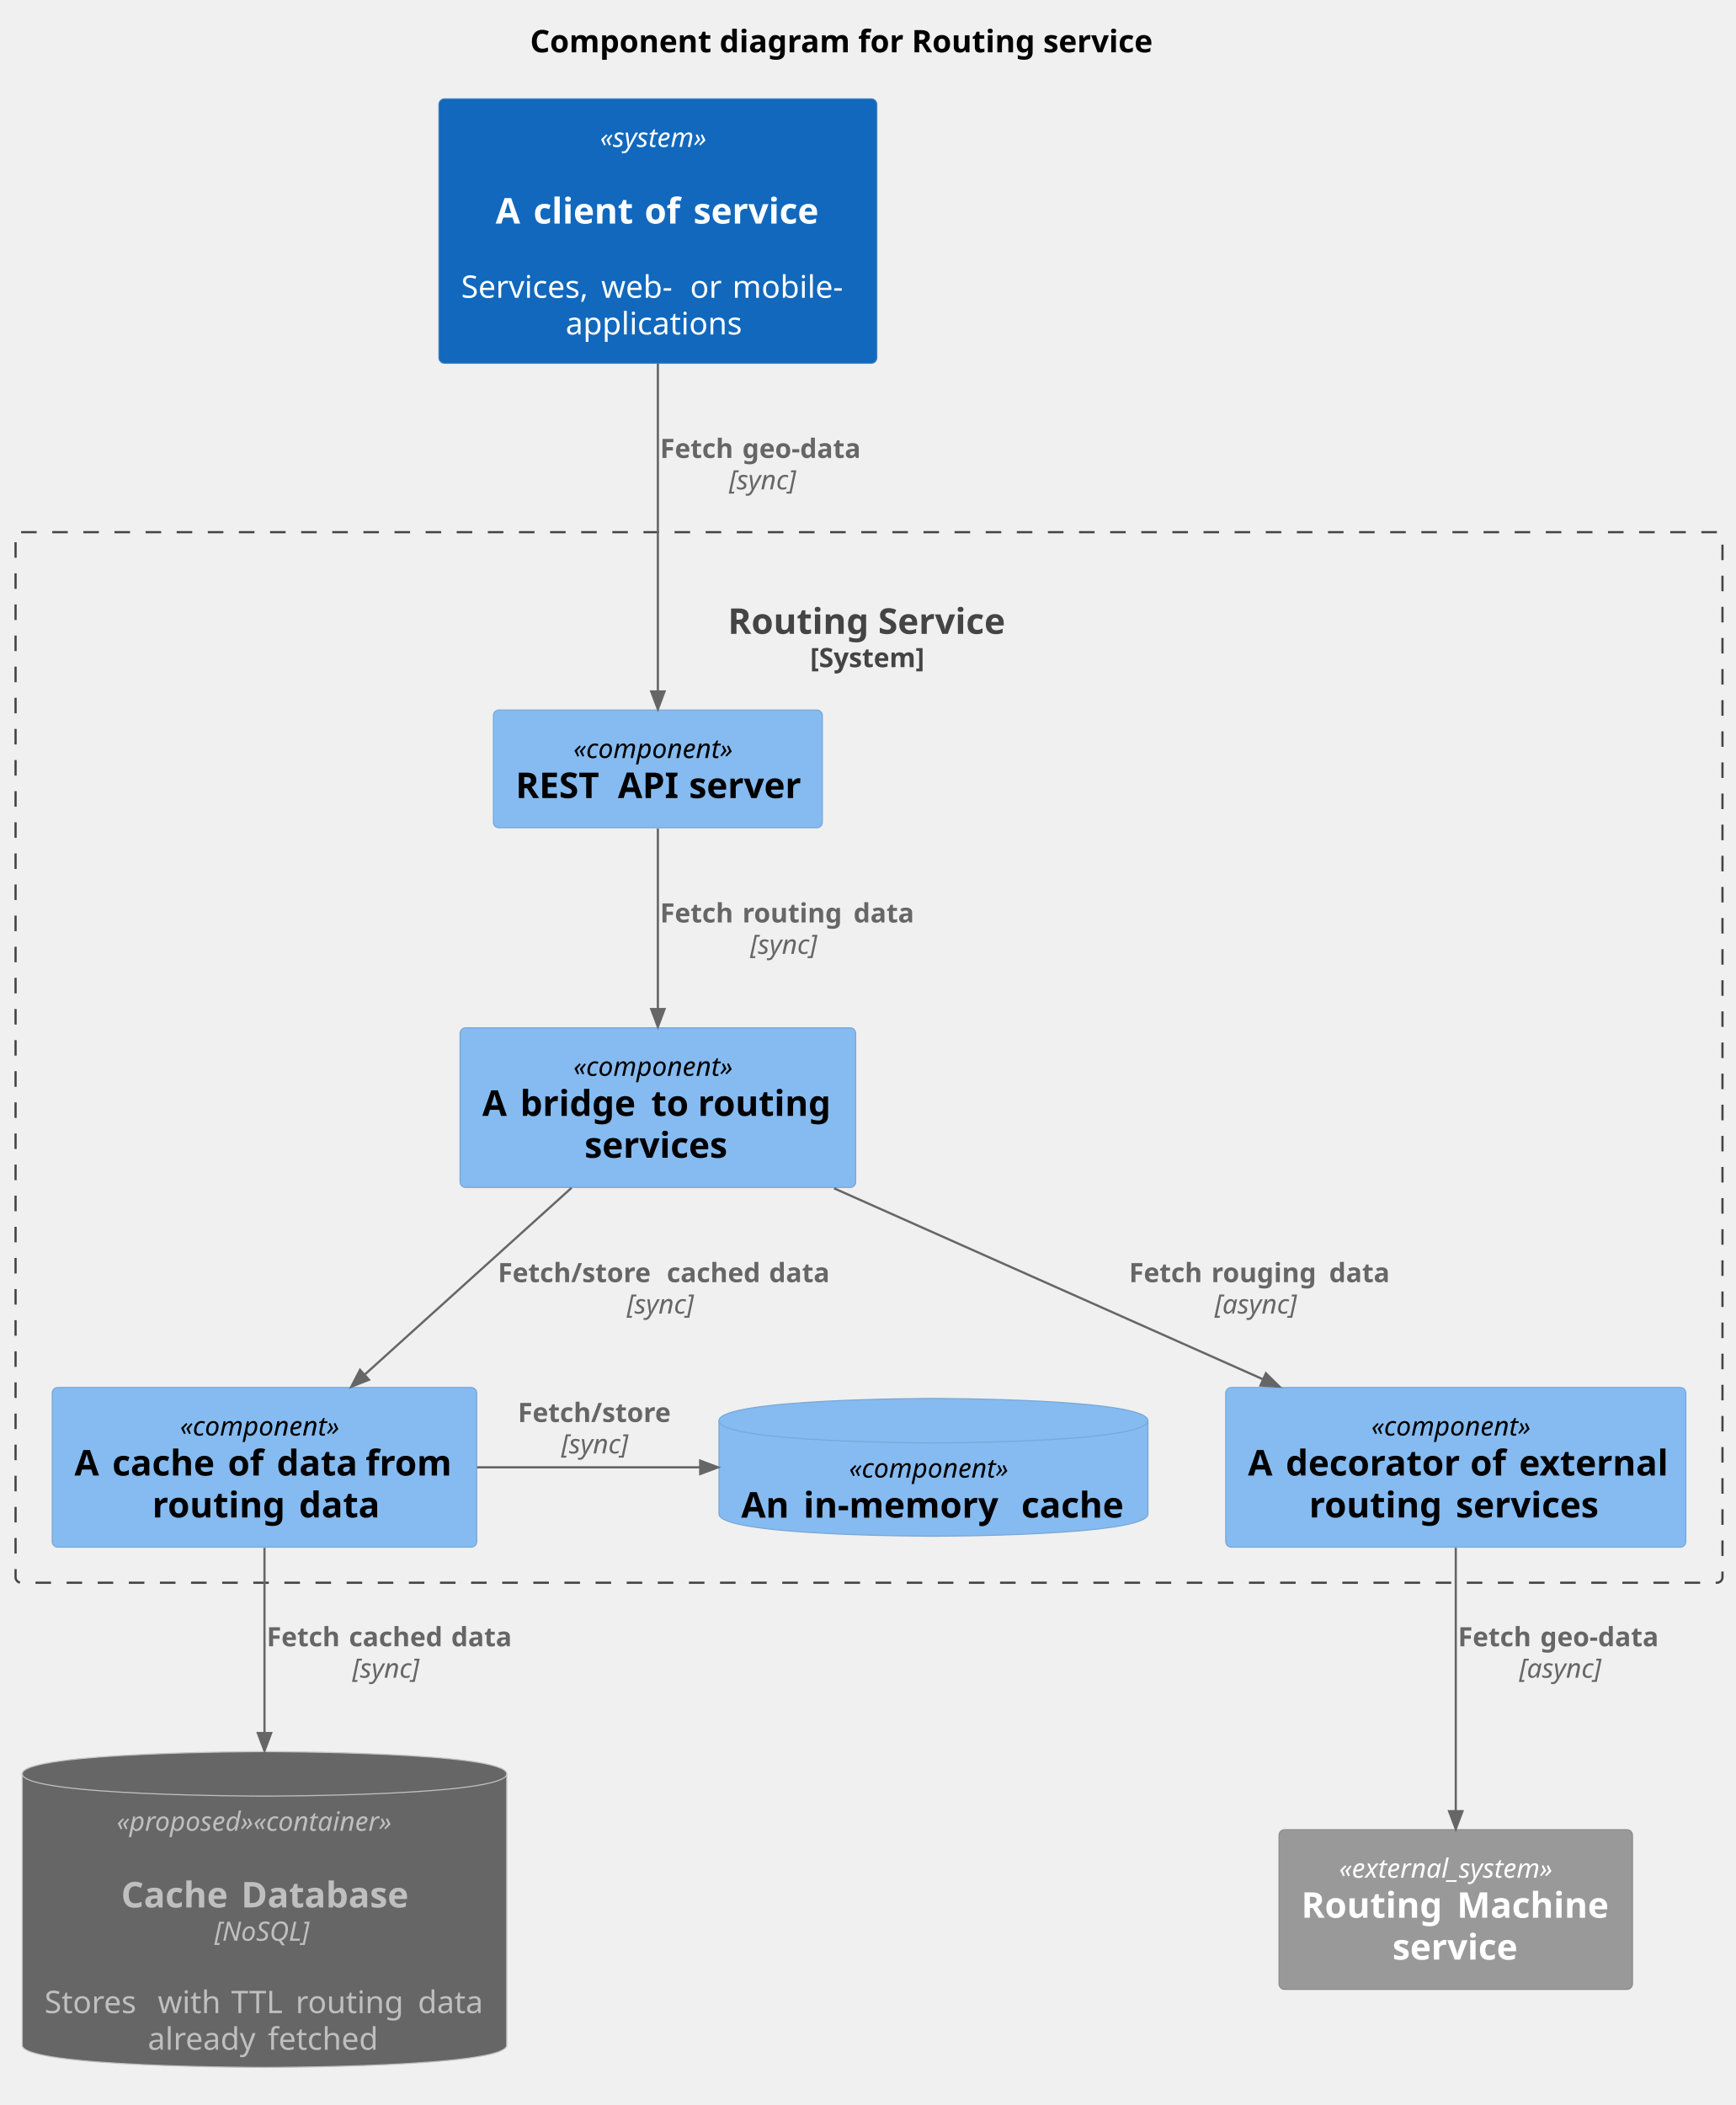
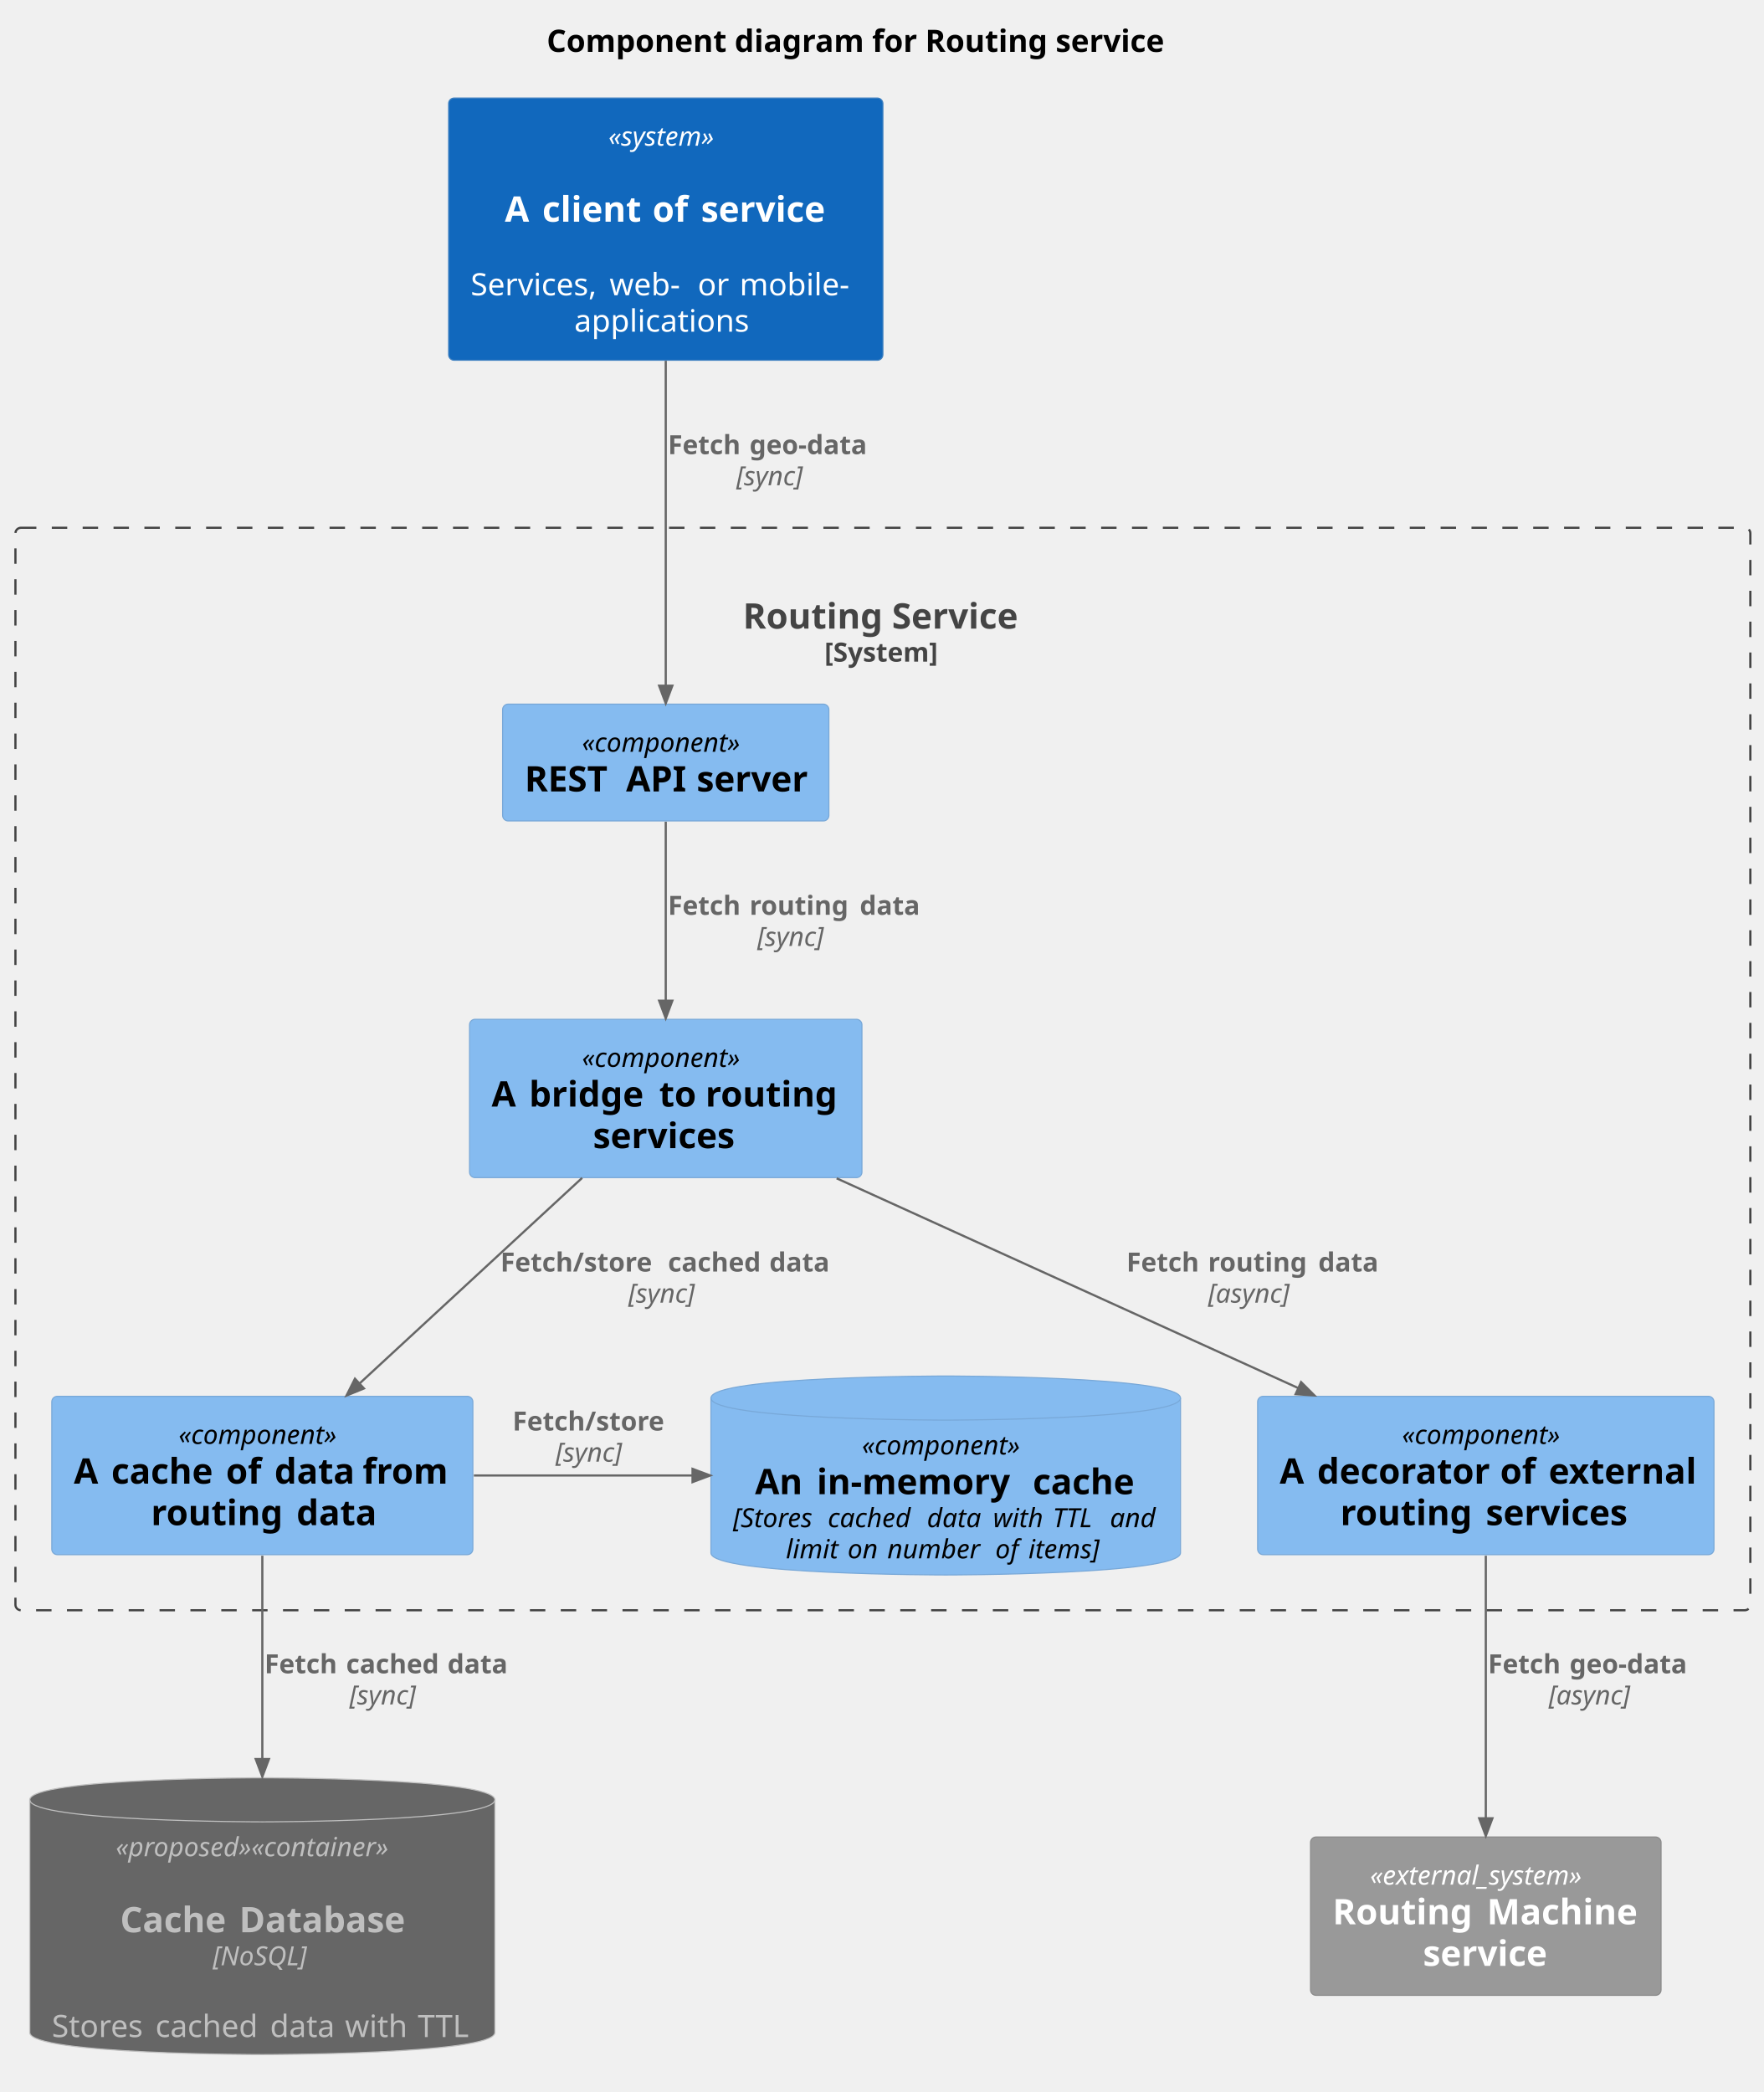
- <svg xmlns="http://www.w3.org/2000/svg" contentStyleType="text/css" height="947px" preserveAspectRatio="none" style="width:781px;height:947px;background:#FFFFFF;" version="1.1" viewBox="0 0 781 947" width="781px" zoomAndPan="magnify">
+ <svg xmlns="http://www.w3.org/2000/svg" contentStyleType="text/css" height="949px" preserveAspectRatio="none" style="width:800px;height:949px;background:#FFFFFF;" version="1.1" viewBox="0 0 800 949" width="800px" zoomAndPan="magnify">
  <defs />
  <g>
-     <text fill="#000000" font-family="sans-serif" font-size="14" font-weight="bold" lengthAdjust="spacing" textLength="290" x="238.5" y="23.535">Component diagram for Routing service</text>
+     <text fill="#000000" font-family="sans-serif" font-size="14" font-weight="bold" lengthAdjust="spacing" textLength="290" x="248" y="23.535">Component diagram for Routing service</text>
    <g id="cluster_api">
-       <rect fill="none" height="472.62" rx="2.5" ry="2.5" style="stroke:#444444;stroke-width:1.0;stroke-dasharray:7.0,7.0;" width="768" x="7" y="239.418" />
-       <text fill="#444444" font-family="sans-serif" font-size="16" font-weight="bold" lengthAdjust="spacing" textLength="127" x="327.5" y="285.153">Routing Service</text>
-       <text fill="#444444" font-family="sans-serif" font-size="12" font-weight="bold" lengthAdjust="spacing" textLength="53" x="364.5" y="300.129">[System]</text>
+       <rect fill="none" height="491.04" rx="2.5" ry="2.5" style="stroke:#444444;stroke-width:1.0;stroke-dasharray:7.0,7.0;" width="787" x="7" y="239.418" />
+       <text fill="#444444" font-family="sans-serif" font-size="16" font-weight="bold" lengthAdjust="spacing" textLength="127" x="337" y="285.153">Routing Service</text>
+       <text fill="#444444" font-family="sans-serif" font-size="12" font-weight="bold" lengthAdjust="spacing" textLength="53" x="374" y="300.129">[System]</text>
    </g>
    <g id="elem_rest_api">
-       <rect fill="#85BBF0" height="52.977" rx="2.5" ry="2.5" style="stroke:#78A8D8;stroke-width:0.5;" width="148" x="222" y="319.418" />
-       <text fill="#000000" font-family="sans-serif" font-size="12" font-style="italic" lengthAdjust="spacing" textLength="76" x="258" y="341.02">«component»</text>
-       <text fill="#000000" font-family="sans-serif" font-size="16" font-weight="bold" lengthAdjust="spacing" textLength="41" x="232" y="359.02">REST</text>
-       <text fill="#000000" font-family="sans-serif" font-size="16" font-weight="bold" lengthAdjust="spacing" textLength="5" x="273" y="359.02"> </text>
-       <text fill="#000000" font-family="sans-serif" font-size="16" font-weight="bold" lengthAdjust="spacing" textLength="27" x="278" y="359.02">API</text>
-       <text fill="#000000" font-family="sans-serif" font-size="16" font-weight="bold" lengthAdjust="spacing" textLength="5" x="305" y="359.02"> </text>
-       <text fill="#000000" font-family="sans-serif" font-size="16" font-weight="bold" lengthAdjust="spacing" textLength="50" x="310" y="359.02">server</text>
+       <rect fill="#85BBF0" height="52.977" rx="2.5" ry="2.5" style="stroke:#78A8D8;stroke-width:0.5;" width="148" x="228" y="319.418" />
+       <text fill="#000000" font-family="sans-serif" font-size="12" font-style="italic" lengthAdjust="spacing" textLength="76" x="264" y="341.02">«component»</text>
+       <text fill="#000000" font-family="sans-serif" font-size="16" font-weight="bold" lengthAdjust="spacing" textLength="41" x="238" y="359.02">REST</text>
+       <text fill="#000000" font-family="sans-serif" font-size="16" font-weight="bold" lengthAdjust="spacing" textLength="5" x="279" y="359.02"> </text>
+       <text fill="#000000" font-family="sans-serif" font-size="16" font-weight="bold" lengthAdjust="spacing" textLength="27" x="284" y="359.02">API</text>
+       <text fill="#000000" font-family="sans-serif" font-size="16" font-weight="bold" lengthAdjust="spacing" textLength="5" x="311" y="359.02"> </text>
+       <text fill="#000000" font-family="sans-serif" font-size="16" font-weight="bold" lengthAdjust="spacing" textLength="50" x="316" y="359.02">server</text>
    </g>
    <g id="elem_bridge">
-       <rect fill="#85BBF0" height="71.82" rx="2.5" ry="2.5" style="stroke:#78A8D8;stroke-width:0.5;" width="178" x="207" y="462.398" />
-       <text fill="#000000" font-family="sans-serif" font-size="12" font-style="italic" lengthAdjust="spacing" textLength="76" x="258" y="484">«component»</text>
-       <text fill="#000000" font-family="sans-serif" font-size="16" font-weight="bold" lengthAdjust="spacing" textLength="12" x="217" y="502">A</text>
-       <text fill="#000000" font-family="sans-serif" font-size="16" font-weight="bold" lengthAdjust="spacing" textLength="5" x="229" y="502"> </text>
-       <text fill="#000000" font-family="sans-serif" font-size="16" font-weight="bold" lengthAdjust="spacing" textLength="54" x="234" y="502">bridge</text>
-       <text fill="#000000" font-family="sans-serif" font-size="16" font-weight="bold" lengthAdjust="spacing" textLength="5" x="288" y="502"> </text>
-       <text fill="#000000" font-family="sans-serif" font-size="16" font-weight="bold" lengthAdjust="spacing" textLength="16" x="293" y="502">to</text>
-       <text fill="#000000" font-family="sans-serif" font-size="16" font-weight="bold" lengthAdjust="spacing" textLength="5" x="309" y="502"> </text>
-       <text fill="#000000" font-family="sans-serif" font-size="16" font-weight="bold" lengthAdjust="spacing" textLength="61" x="314" y="502">routing</text>
-       <text fill="#000000" font-family="sans-serif" font-size="16" font-weight="bold" lengthAdjust="spacing" textLength="66" x="263" y="520.844">services</text>
+       <rect fill="#85BBF0" height="71.82" rx="2.5" ry="2.5" style="stroke:#78A8D8;stroke-width:0.5;" width="178" x="213" y="462.388" />
+       <text fill="#000000" font-family="sans-serif" font-size="12" font-style="italic" lengthAdjust="spacing" textLength="76" x="264" y="483.99">«component»</text>
+       <text fill="#000000" font-family="sans-serif" font-size="16" font-weight="bold" lengthAdjust="spacing" textLength="12" x="223" y="501.99">A</text>
+       <text fill="#000000" font-family="sans-serif" font-size="16" font-weight="bold" lengthAdjust="spacing" textLength="5" x="235" y="501.99"> </text>
+       <text fill="#000000" font-family="sans-serif" font-size="16" font-weight="bold" lengthAdjust="spacing" textLength="54" x="240" y="501.99">bridge</text>
+       <text fill="#000000" font-family="sans-serif" font-size="16" font-weight="bold" lengthAdjust="spacing" textLength="5" x="294" y="501.99"> </text>
+       <text fill="#000000" font-family="sans-serif" font-size="16" font-weight="bold" lengthAdjust="spacing" textLength="16" x="299" y="501.99">to</text>
+       <text fill="#000000" font-family="sans-serif" font-size="16" font-weight="bold" lengthAdjust="spacing" textLength="5" x="315" y="501.99"> </text>
+       <text fill="#000000" font-family="sans-serif" font-size="16" font-weight="bold" lengthAdjust="spacing" textLength="61" x="320" y="501.99">routing</text>
+       <text fill="#000000" font-family="sans-serif" font-size="16" font-weight="bold" lengthAdjust="spacing" textLength="66" x="269" y="520.834">services</text>
    </g>
    <g id="elem_mem_cache">
-       <path d="M323.5,639.138 C323.5,629.138 420,629.138 420,629.138 C420,629.138 516.5,629.138 516.5,639.138 L516.5,681.115 C516.5,691.115 420,691.115 420,691.115 C420,691.115 323.5,691.115 323.5,681.115 L323.5,639.138 " fill="#85BBF0" style="stroke:#78A8D8;stroke-width:0.5;" />
-       <path d="M323.5,639.138 C323.5,649.138 420,649.138 420,649.138 C420,649.138 516.5,649.138 516.5,639.138 " fill="none" style="stroke:#78A8D8;stroke-width:0.5;" />
-       <text fill="#000000" font-family="sans-serif" font-size="12" font-style="italic" lengthAdjust="spacing" textLength="76" x="382" y="664.74">«component»</text>
-       <text fill="#000000" font-family="sans-serif" font-size="16" font-weight="bold" lengthAdjust="spacing" textLength="23" x="333.5" y="682.74">An</text>
-       <text fill="#000000" font-family="sans-serif" font-size="16" font-weight="bold" lengthAdjust="spacing" textLength="5" x="356.5" y="682.74"> </text>
-       <text fill="#000000" font-family="sans-serif" font-size="16" font-weight="bold" lengthAdjust="spacing" textLength="93" x="361.5" y="682.74">in-memory</text>
-       <text fill="#000000" font-family="sans-serif" font-size="16" font-weight="bold" lengthAdjust="spacing" textLength="5" x="454.5" y="682.74"> </text>
-       <text fill="#000000" font-family="sans-serif" font-size="16" font-weight="bold" lengthAdjust="spacing" textLength="47" x="459.5" y="682.74">cache</text>
+       <path d="M322.5,634.208 C322.5,624.208 429,624.208 429,624.208 C429,624.208 535.5,624.208 535.5,634.208 L535.5,704.451 C535.5,714.451 429,714.451 429,714.451 C429,714.451 322.5,714.451 322.5,704.451 L322.5,634.208 " fill="#85BBF0" style="stroke:#78A8D8;stroke-width:0.5;" />
+       <path d="M322.5,634.208 C322.5,644.208 429,644.208 429,644.208 C429,644.208 535.5,644.208 535.5,634.208 " fill="none" style="stroke:#78A8D8;stroke-width:0.5;" />
+       <text fill="#000000" font-family="sans-serif" font-size="12" font-style="italic" lengthAdjust="spacing" textLength="76" x="391" y="659.81">«component»</text>
+       <text fill="#000000" font-family="sans-serif" font-size="16" font-weight="bold" lengthAdjust="spacing" textLength="23" x="342.5" y="677.81">An</text>
+       <text fill="#000000" font-family="sans-serif" font-size="16" font-weight="bold" lengthAdjust="spacing" textLength="5" x="365.5" y="677.81"> </text>
+       <text fill="#000000" font-family="sans-serif" font-size="16" font-weight="bold" lengthAdjust="spacing" textLength="93" x="370.5" y="677.81">in-memory</text>
+       <text fill="#000000" font-family="sans-serif" font-size="16" font-weight="bold" lengthAdjust="spacing" textLength="5" x="463.5" y="677.81"> </text>
+       <text fill="#000000" font-family="sans-serif" font-size="16" font-weight="bold" lengthAdjust="spacing" textLength="47" x="468.5" y="677.81">cache</text>
+       <text fill="#000000" font-family="sans-serif" font-size="12" font-style="italic" lengthAdjust="spacing" textLength="39" x="332.5" y="692.786">[Stores</text>
+       <text fill="#000000" font-family="sans-serif" font-size="12" font-style="italic" lengthAdjust="spacing" textLength="4" x="371.5" y="692.786"> </text>
+       <text fill="#000000" font-family="sans-serif" font-size="12" font-style="italic" lengthAdjust="spacing" textLength="41" x="375.5" y="692.786">cached</text>
+       <text fill="#000000" font-family="sans-serif" font-size="12" font-style="italic" lengthAdjust="spacing" textLength="4" x="416.5" y="692.786"> </text>
+       <text fill="#000000" font-family="sans-serif" font-size="12" font-style="italic" lengthAdjust="spacing" textLength="26" x="420.5" y="692.786">data</text>
+       <text fill="#000000" font-family="sans-serif" font-size="12" font-style="italic" lengthAdjust="spacing" textLength="4" x="446.5" y="692.786"> </text>
+       <text fill="#000000" font-family="sans-serif" font-size="12" font-style="italic" lengthAdjust="spacing" textLength="23" x="450.5" y="692.786">with</text>
+       <text fill="#000000" font-family="sans-serif" font-size="12" font-style="italic" lengthAdjust="spacing" textLength="4" x="473.5" y="692.786"> </text>
+       <text fill="#000000" font-family="sans-serif" font-size="12" font-style="italic" lengthAdjust="spacing" textLength="22" x="477.5" y="692.786">TTL</text>
+       <text fill="#000000" font-family="sans-serif" font-size="12" font-style="italic" lengthAdjust="spacing" textLength="4" x="499.5" y="692.786"> </text>
+       <text fill="#000000" font-family="sans-serif" font-size="12" font-style="italic" lengthAdjust="spacing" textLength="22" x="503.5" y="692.786">and</text>
+       <text fill="#000000" font-family="sans-serif" font-size="12" font-style="italic" lengthAdjust="spacing" textLength="24" x="356.5" y="706.919">limit</text>
+       <text fill="#000000" font-family="sans-serif" font-size="12" font-style="italic" lengthAdjust="spacing" textLength="4" x="380.5" y="706.919"> </text>
+       <text fill="#000000" font-family="sans-serif" font-size="12" font-style="italic" lengthAdjust="spacing" textLength="14" x="384.5" y="706.919">on</text>
+       <text fill="#000000" font-family="sans-serif" font-size="12" font-style="italic" lengthAdjust="spacing" textLength="4" x="398.5" y="706.919"> </text>
+       <text fill="#000000" font-family="sans-serif" font-size="12" font-style="italic" lengthAdjust="spacing" textLength="45" x="402.5" y="706.919">number</text>
+       <text fill="#000000" font-family="sans-serif" font-size="12" font-style="italic" lengthAdjust="spacing" textLength="4" x="447.5" y="706.919"> </text>
+       <text fill="#000000" font-family="sans-serif" font-size="12" font-style="italic" lengthAdjust="spacing" textLength="11" x="451.5" y="706.919">of</text>
+       <text fill="#000000" font-family="sans-serif" font-size="12" font-style="italic" lengthAdjust="spacing" textLength="4" x="462.5" y="706.919"> </text>
+       <text fill="#000000" font-family="sans-serif" font-size="12" font-style="italic" lengthAdjust="spacing" textLength="35" x="466.5" y="706.919">items]</text>
    </g>
    <g id="elem_cache">
-       <rect fill="#85BBF0" height="71.82" rx="2.5" ry="2.5" style="stroke:#78A8D8;stroke-width:0.5;" width="191" x="23.5" y="624.218" />
-       <text fill="#000000" font-family="sans-serif" font-size="12" font-style="italic" lengthAdjust="spacing" textLength="76" x="81" y="645.82">«component»</text>
-       <text fill="#000000" font-family="sans-serif" font-size="16" font-weight="bold" lengthAdjust="spacing" textLength="12" x="33.5" y="663.82">A</text>
-       <text fill="#000000" font-family="sans-serif" font-size="16" font-weight="bold" lengthAdjust="spacing" textLength="5" x="45.5" y="663.82"> </text>
-       <text fill="#000000" font-family="sans-serif" font-size="16" font-weight="bold" lengthAdjust="spacing" textLength="47" x="50.5" y="663.82">cache</text>
-       <text fill="#000000" font-family="sans-serif" font-size="16" font-weight="bold" lengthAdjust="spacing" textLength="5" x="97.5" y="663.82"> </text>
-       <text fill="#000000" font-family="sans-serif" font-size="16" font-weight="bold" lengthAdjust="spacing" textLength="17" x="102.5" y="663.82">of</text>
-       <text fill="#000000" font-family="sans-serif" font-size="16" font-weight="bold" lengthAdjust="spacing" textLength="5" x="119.5" y="663.82"> </text>
-       <text fill="#000000" font-family="sans-serif" font-size="16" font-weight="bold" lengthAdjust="spacing" textLength="35" x="124.5" y="663.82">data</text>
-       <text fill="#000000" font-family="sans-serif" font-size="16" font-weight="bold" lengthAdjust="spacing" textLength="5" x="159.5" y="663.82"> </text>
-       <text fill="#000000" font-family="sans-serif" font-size="16" font-weight="bold" lengthAdjust="spacing" textLength="40" x="164.5" y="663.82">from</text>
-       <text fill="#000000" font-family="sans-serif" font-size="16" font-weight="bold" lengthAdjust="spacing" textLength="61" x="68.5" y="682.664">routing</text>
-       <text fill="#000000" font-family="sans-serif" font-size="16" font-weight="bold" lengthAdjust="spacing" textLength="5" x="129.5" y="682.664"> </text>
-       <text fill="#000000" font-family="sans-serif" font-size="16" font-weight="bold" lengthAdjust="spacing" textLength="35" x="134.5" y="682.664">data</text>
+       <rect fill="#85BBF0" height="71.82" rx="2.5" ry="2.5" style="stroke:#78A8D8;stroke-width:0.5;" width="191" x="23.5" y="633.418" />
+       <text fill="#000000" font-family="sans-serif" font-size="12" font-style="italic" lengthAdjust="spacing" textLength="76" x="81" y="655.02">«component»</text>
+       <text fill="#000000" font-family="sans-serif" font-size="16" font-weight="bold" lengthAdjust="spacing" textLength="12" x="33.5" y="673.02">A</text>
+       <text fill="#000000" font-family="sans-serif" font-size="16" font-weight="bold" lengthAdjust="spacing" textLength="5" x="45.5" y="673.02"> </text>
+       <text fill="#000000" font-family="sans-serif" font-size="16" font-weight="bold" lengthAdjust="spacing" textLength="47" x="50.5" y="673.02">cache</text>
+       <text fill="#000000" font-family="sans-serif" font-size="16" font-weight="bold" lengthAdjust="spacing" textLength="5" x="97.5" y="673.02"> </text>
+       <text fill="#000000" font-family="sans-serif" font-size="16" font-weight="bold" lengthAdjust="spacing" textLength="17" x="102.5" y="673.02">of</text>
+       <text fill="#000000" font-family="sans-serif" font-size="16" font-weight="bold" lengthAdjust="spacing" textLength="5" x="119.5" y="673.02"> </text>
+       <text fill="#000000" font-family="sans-serif" font-size="16" font-weight="bold" lengthAdjust="spacing" textLength="35" x="124.5" y="673.02">data</text>
+       <text fill="#000000" font-family="sans-serif" font-size="16" font-weight="bold" lengthAdjust="spacing" textLength="5" x="159.5" y="673.02"> </text>
+       <text fill="#000000" font-family="sans-serif" font-size="16" font-weight="bold" lengthAdjust="spacing" textLength="40" x="164.5" y="673.02">from</text>
+       <text fill="#000000" font-family="sans-serif" font-size="16" font-weight="bold" lengthAdjust="spacing" textLength="61" x="68.5" y="691.864">routing</text>
+       <text fill="#000000" font-family="sans-serif" font-size="16" font-weight="bold" lengthAdjust="spacing" textLength="5" x="129.5" y="691.864"> </text>
+       <text fill="#000000" font-family="sans-serif" font-size="16" font-weight="bold" lengthAdjust="spacing" textLength="35" x="134.5" y="691.864">data</text>
    </g>
    <g id="elem_decorator">
-       <rect fill="#85BBF0" height="71.82" rx="2.5" ry="2.5" style="stroke:#78A8D8;stroke-width:0.5;" width="207" x="551.5" y="624.218" />
-       <text fill="#000000" font-family="sans-serif" font-size="12" font-style="italic" lengthAdjust="spacing" textLength="76" x="617" y="645.82">«component»</text>
-       <text fill="#000000" font-family="sans-serif" font-size="16" font-weight="bold" lengthAdjust="spacing" textLength="12" x="561.5" y="663.82">A</text>
-       <text fill="#000000" font-family="sans-serif" font-size="16" font-weight="bold" lengthAdjust="spacing" textLength="5" x="573.5" y="663.82"> </text>
-       <text fill="#000000" font-family="sans-serif" font-size="16" font-weight="bold" lengthAdjust="spacing" textLength="78" x="578.5" y="663.82">decorator</text>
-       <text fill="#000000" font-family="sans-serif" font-size="16" font-weight="bold" lengthAdjust="spacing" textLength="5" x="656.5" y="663.82"> </text>
-       <text fill="#000000" font-family="sans-serif" font-size="16" font-weight="bold" lengthAdjust="spacing" textLength="17" x="661.5" y="663.82">of</text>
-       <text fill="#000000" font-family="sans-serif" font-size="16" font-weight="bold" lengthAdjust="spacing" textLength="5" x="678.5" y="663.82"> </text>
-       <text fill="#000000" font-family="sans-serif" font-size="16" font-weight="bold" lengthAdjust="spacing" textLength="65" x="683.5" y="663.82">external</text>
-       <text fill="#000000" font-family="sans-serif" font-size="16" font-weight="bold" lengthAdjust="spacing" textLength="61" x="589" y="682.664">routing</text>
-       <text fill="#000000" font-family="sans-serif" font-size="16" font-weight="bold" lengthAdjust="spacing" textLength="5" x="650" y="682.664"> </text>
-       <text fill="#000000" font-family="sans-serif" font-size="16" font-weight="bold" lengthAdjust="spacing" textLength="66" x="655" y="682.664">services</text>
+       <rect fill="#85BBF0" height="71.82" rx="2.5" ry="2.5" style="stroke:#78A8D8;stroke-width:0.5;" width="207" x="570.5" y="633.418" />
+       <text fill="#000000" font-family="sans-serif" font-size="12" font-style="italic" lengthAdjust="spacing" textLength="76" x="636" y="655.02">«component»</text>
+       <text fill="#000000" font-family="sans-serif" font-size="16" font-weight="bold" lengthAdjust="spacing" textLength="12" x="580.5" y="673.02">A</text>
+       <text fill="#000000" font-family="sans-serif" font-size="16" font-weight="bold" lengthAdjust="spacing" textLength="5" x="592.5" y="673.02"> </text>
+       <text fill="#000000" font-family="sans-serif" font-size="16" font-weight="bold" lengthAdjust="spacing" textLength="78" x="597.5" y="673.02">decorator</text>
+       <text fill="#000000" font-family="sans-serif" font-size="16" font-weight="bold" lengthAdjust="spacing" textLength="5" x="675.5" y="673.02"> </text>
+       <text fill="#000000" font-family="sans-serif" font-size="16" font-weight="bold" lengthAdjust="spacing" textLength="17" x="680.5" y="673.02">of</text>
+       <text fill="#000000" font-family="sans-serif" font-size="16" font-weight="bold" lengthAdjust="spacing" textLength="5" x="697.5" y="673.02"> </text>
+       <text fill="#000000" font-family="sans-serif" font-size="16" font-weight="bold" lengthAdjust="spacing" textLength="65" x="702.5" y="673.02">external</text>
+       <text fill="#000000" font-family="sans-serif" font-size="16" font-weight="bold" lengthAdjust="spacing" textLength="61" x="608" y="691.864">routing</text>
+       <text fill="#000000" font-family="sans-serif" font-size="16" font-weight="bold" lengthAdjust="spacing" textLength="5" x="669" y="691.864"> </text>
+       <text fill="#000000" font-family="sans-serif" font-size="16" font-weight="bold" lengthAdjust="spacing" textLength="66" x="674" y="691.864">services</text>
    </g>
    <g id="elem_client">
-       <rect fill="#1168BD" height="118.93" rx="2.5" ry="2.5" style="stroke:#3C7FC0;stroke-width:0.5;" width="197" x="197.5" y="44.488" />
-       <text fill="#FFFFFF" font-family="sans-serif" font-size="12" font-style="italic" lengthAdjust="spacing" textLength="52" x="270" y="66.09">«system»</text>
-       <text fill="#FFFFFF" font-family="sans-serif" font-size="14" lengthAdjust="spacing" textLength="4" x="294" y="82.156"> </text>
-       <text fill="#FFFFFF" font-family="sans-serif" font-size="16" font-weight="bold" lengthAdjust="spacing" textLength="12" x="223" y="100.578">A</text>
-       <text fill="#FFFFFF" font-family="sans-serif" font-size="16" font-weight="bold" lengthAdjust="spacing" textLength="5" x="235" y="100.578"> </text>
-       <text fill="#FFFFFF" font-family="sans-serif" font-size="16" font-weight="bold" lengthAdjust="spacing" textLength="45" x="240" y="100.578">client</text>
-       <text fill="#FFFFFF" font-family="sans-serif" font-size="16" font-weight="bold" lengthAdjust="spacing" textLength="5" x="285" y="100.578"> </text>
-       <text fill="#FFFFFF" font-family="sans-serif" font-size="16" font-weight="bold" lengthAdjust="spacing" textLength="17" x="290" y="100.578">of</text>
-       <text fill="#FFFFFF" font-family="sans-serif" font-size="16" font-weight="bold" lengthAdjust="spacing" textLength="5" x="307" y="100.578"> </text>
-       <text fill="#FFFFFF" font-family="sans-serif" font-size="16" font-weight="bold" lengthAdjust="spacing" textLength="57" x="312" y="100.578">service</text>
-       <text fill="#FFFFFF" font-family="sans-serif" font-size="14" lengthAdjust="spacing" textLength="4" x="294" y="117.488"> </text>
-       <text fill="#FFFFFF" font-family="sans-serif" font-size="14" lengthAdjust="spacing" textLength="59" x="207.5" y="133.977">Services,</text>
-       <text fill="#FFFFFF" font-family="sans-serif" font-size="14" lengthAdjust="spacing" textLength="4" x="266.5" y="133.977"> </text>
-       <text fill="#FFFFFF" font-family="sans-serif" font-size="14" lengthAdjust="spacing" textLength="36" x="270.5" y="133.977">web-</text>
-       <text fill="#FFFFFF" font-family="sans-serif" font-size="14" lengthAdjust="spacing" textLength="4" x="306.5" y="133.977"> </text>
-       <text fill="#FFFFFF" font-family="sans-serif" font-size="14" lengthAdjust="spacing" textLength="15" x="310.5" y="133.977">or</text>
-       <text fill="#FFFFFF" font-family="sans-serif" font-size="14" lengthAdjust="spacing" textLength="4" x="325.5" y="133.977"> </text>
-       <text fill="#FFFFFF" font-family="sans-serif" font-size="14" lengthAdjust="spacing" textLength="55" x="329.5" y="133.977">mobile-</text>
-       <text fill="#FFFFFF" font-family="sans-serif" font-size="14" lengthAdjust="spacing" textLength="83" x="254.5" y="150.465">applications</text>
+       <rect fill="#1168BD" height="118.93" rx="2.5" ry="2.5" style="stroke:#3C7FC0;stroke-width:0.5;" width="197" x="203.5" y="44.488" />
+       <text fill="#FFFFFF" font-family="sans-serif" font-size="12" font-style="italic" lengthAdjust="spacing" textLength="52" x="276" y="66.09">«system»</text>
+       <text fill="#FFFFFF" font-family="sans-serif" font-size="14" lengthAdjust="spacing" textLength="4" x="300" y="82.156"> </text>
+       <text fill="#FFFFFF" font-family="sans-serif" font-size="16" font-weight="bold" lengthAdjust="spacing" textLength="12" x="229" y="100.578">A</text>
+       <text fill="#FFFFFF" font-family="sans-serif" font-size="16" font-weight="bold" lengthAdjust="spacing" textLength="5" x="241" y="100.578"> </text>
+       <text fill="#FFFFFF" font-family="sans-serif" font-size="16" font-weight="bold" lengthAdjust="spacing" textLength="45" x="246" y="100.578">client</text>
+       <text fill="#FFFFFF" font-family="sans-serif" font-size="16" font-weight="bold" lengthAdjust="spacing" textLength="5" x="291" y="100.578"> </text>
+       <text fill="#FFFFFF" font-family="sans-serif" font-size="16" font-weight="bold" lengthAdjust="spacing" textLength="17" x="296" y="100.578">of</text>
+       <text fill="#FFFFFF" font-family="sans-serif" font-size="16" font-weight="bold" lengthAdjust="spacing" textLength="5" x="313" y="100.578"> </text>
+       <text fill="#FFFFFF" font-family="sans-serif" font-size="16" font-weight="bold" lengthAdjust="spacing" textLength="57" x="318" y="100.578">service</text>
+       <text fill="#FFFFFF" font-family="sans-serif" font-size="14" lengthAdjust="spacing" textLength="4" x="300" y="117.488"> </text>
+       <text fill="#FFFFFF" font-family="sans-serif" font-size="14" lengthAdjust="spacing" textLength="59" x="213.5" y="133.977">Services,</text>
+       <text fill="#FFFFFF" font-family="sans-serif" font-size="14" lengthAdjust="spacing" textLength="4" x="272.5" y="133.977"> </text>
+       <text fill="#FFFFFF" font-family="sans-serif" font-size="14" lengthAdjust="spacing" textLength="36" x="276.5" y="133.977">web-</text>
+       <text fill="#FFFFFF" font-family="sans-serif" font-size="14" lengthAdjust="spacing" textLength="4" x="312.5" y="133.977"> </text>
+       <text fill="#FFFFFF" font-family="sans-serif" font-size="14" lengthAdjust="spacing" textLength="15" x="316.5" y="133.977">or</text>
+       <text fill="#FFFFFF" font-family="sans-serif" font-size="14" lengthAdjust="spacing" textLength="4" x="331.5" y="133.977"> </text>
+       <text fill="#FFFFFF" font-family="sans-serif" font-size="14" lengthAdjust="spacing" textLength="55" x="335.5" y="133.977">mobile-</text>
+       <text fill="#FFFFFF" font-family="sans-serif" font-size="14" lengthAdjust="spacing" textLength="83" x="260.5" y="150.465">applications</text>
    </g>
    <g id="elem_cach_db">
-       <path d="M10,798.038 C10,788.038 119,788.038 119,788.038 C119,788.038 228,788.038 228,798.038 L228,920.101 C228,930.101 119,930.101 119,930.101 C119,930.101 10,930.101 10,920.101 L10,798.038 " fill="#666666" style="stroke:#BFBFBF;stroke-width:0.5;" />
-       <path d="M10,798.038 C10,808.038 119,808.038 119,808.038 C119,808.038 228,808.038 228,798.038 " fill="none" style="stroke:#BFBFBF;stroke-width:0.5;" />
-       <text fill="#BFBFBF" font-family="sans-serif" font-size="12" font-style="italic" lengthAdjust="spacing" textLength="133" x="52.5" y="823.64">«proposed»«container»</text>
-       <text fill="#BFBFBF" font-family="sans-serif" font-size="14" lengthAdjust="spacing" textLength="4" x="117" y="839.706"> </text>
-       <text fill="#BFBFBF" font-family="sans-serif" font-size="16" font-weight="bold" lengthAdjust="spacing" textLength="49" x="54.5" y="858.128">Cache</text>
-       <text fill="#BFBFBF" font-family="sans-serif" font-size="16" font-weight="bold" lengthAdjust="spacing" textLength="5" x="103.5" y="858.128"> </text>
-       <text fill="#BFBFBF" font-family="sans-serif" font-size="16" font-weight="bold" lengthAdjust="spacing" textLength="75" x="108.5" y="858.128">Database</text>
-       <text fill="#BFBFBF" font-family="sans-serif" font-size="12" font-style="italic" lengthAdjust="spacing" textLength="45" x="96.5" y="873.105">[NoSQL]</text>
-       <text fill="#BFBFBF" font-family="sans-serif" font-size="14" lengthAdjust="spacing" textLength="4" x="117" y="889.171"> </text>
-       <text fill="#BFBFBF" font-family="sans-serif" font-size="14" lengthAdjust="spacing" textLength="43" x="20" y="905.659">Stores</text>
-       <text fill="#BFBFBF" font-family="sans-serif" font-size="14" lengthAdjust="spacing" textLength="8" x="63" y="905.659">  </text>
-       <text fill="#BFBFBF" font-family="sans-serif" font-size="14" lengthAdjust="spacing" textLength="29" x="71" y="905.659">with</text>
-       <text fill="#BFBFBF" font-family="sans-serif" font-size="14" lengthAdjust="spacing" textLength="4" x="100" y="905.659"> </text>
-       <text fill="#BFBFBF" font-family="sans-serif" font-size="14" lengthAdjust="spacing" textLength="25" x="104" y="905.659">TTL</text>
-       <text fill="#BFBFBF" font-family="sans-serif" font-size="14" lengthAdjust="spacing" textLength="4" x="129" y="905.659"> </text>
-       <text fill="#BFBFBF" font-family="sans-serif" font-size="14" lengthAdjust="spacing" textLength="51" x="133" y="905.659">routing</text>
-       <text fill="#BFBFBF" font-family="sans-serif" font-size="14" lengthAdjust="spacing" textLength="4" x="184" y="905.659"> </text>
-       <text fill="#BFBFBF" font-family="sans-serif" font-size="14" lengthAdjust="spacing" textLength="30" x="188" y="905.659">data</text>
-       <text fill="#BFBFBF" font-family="sans-serif" font-size="14" lengthAdjust="spacing" textLength="50" x="66.5" y="922.148">already</text>
-       <text fill="#BFBFBF" font-family="sans-serif" font-size="14" lengthAdjust="spacing" textLength="4" x="116.5" y="922.148"> </text>
-       <text fill="#BFBFBF" font-family="sans-serif" font-size="14" lengthAdjust="spacing" textLength="51" x="120.5" y="922.148">fetched</text>
+       <path d="M13.5,816.458 C13.5,806.458 119,806.458 119,806.458 C119,806.458 224.5,806.458 224.5,816.458 L224.5,922.033 C224.5,932.033 119,932.033 119,932.033 C119,932.033 13.5,932.033 13.5,922.033 L13.5,816.458 " fill="#666666" style="stroke:#BFBFBF;stroke-width:0.5;" />
+       <path d="M13.5,816.458 C13.5,826.458 119,826.458 119,826.458 C119,826.458 224.5,826.458 224.5,816.458 " fill="none" style="stroke:#BFBFBF;stroke-width:0.5;" />
+       <text fill="#BFBFBF" font-family="sans-serif" font-size="12" font-style="italic" lengthAdjust="spacing" textLength="133" x="52.5" y="842.06">«proposed»«container»</text>
+       <text fill="#BFBFBF" font-family="sans-serif" font-size="14" lengthAdjust="spacing" textLength="4" x="117" y="858.126"> </text>
+       <text fill="#BFBFBF" font-family="sans-serif" font-size="16" font-weight="bold" lengthAdjust="spacing" textLength="49" x="54.5" y="876.548">Cache</text>
+       <text fill="#BFBFBF" font-family="sans-serif" font-size="16" font-weight="bold" lengthAdjust="spacing" textLength="5" x="103.5" y="876.548"> </text>
+       <text fill="#BFBFBF" font-family="sans-serif" font-size="16" font-weight="bold" lengthAdjust="spacing" textLength="75" x="108.5" y="876.548">Database</text>
+       <text fill="#BFBFBF" font-family="sans-serif" font-size="12" font-style="italic" lengthAdjust="spacing" textLength="45" x="96.5" y="891.525">[NoSQL]</text>
+       <text fill="#BFBFBF" font-family="sans-serif" font-size="14" lengthAdjust="spacing" textLength="4" x="117" y="907.591"> </text>
+       <text fill="#BFBFBF" font-family="sans-serif" font-size="14" lengthAdjust="spacing" textLength="43" x="23.5" y="924.079">Stores</text>
+       <text fill="#BFBFBF" font-family="sans-serif" font-size="14" lengthAdjust="spacing" textLength="4" x="66.5" y="924.079"> </text>
+       <text fill="#BFBFBF" font-family="sans-serif" font-size="14" lengthAdjust="spacing" textLength="48" x="70.5" y="924.079">cached</text>
+       <text fill="#BFBFBF" font-family="sans-serif" font-size="14" lengthAdjust="spacing" textLength="4" x="118.5" y="924.079"> </text>
+       <text fill="#BFBFBF" font-family="sans-serif" font-size="14" lengthAdjust="spacing" textLength="30" x="122.5" y="924.079">data</text>
+       <text fill="#BFBFBF" font-family="sans-serif" font-size="14" lengthAdjust="spacing" textLength="4" x="152.5" y="924.079"> </text>
+       <text fill="#BFBFBF" font-family="sans-serif" font-size="14" lengthAdjust="spacing" textLength="29" x="156.5" y="924.079">with</text>
+       <text fill="#BFBFBF" font-family="sans-serif" font-size="14" lengthAdjust="spacing" textLength="4" x="185.5" y="924.079"> </text>
+       <text fill="#BFBFBF" font-family="sans-serif" font-size="14" lengthAdjust="spacing" textLength="25" x="189.5" y="924.079">TTL</text>
    </g>
    <g id="elem_osrm">
-       <rect fill="#999999" height="71.82" rx="2.5" ry="2.5" style="stroke:#8A8A8A;stroke-width:0.5;" width="159" x="575.5" y="823.158" />
-       <text fill="#FFFFFF" font-family="sans-serif" font-size="12" font-style="italic" lengthAdjust="spacing" textLength="105" x="602.5" y="844.76">«external_system»</text>
-       <text fill="#FFFFFF" font-family="sans-serif" font-size="16" font-weight="bold" lengthAdjust="spacing" textLength="65" x="585.5" y="862.76">Routing</text>
-       <text fill="#FFFFFF" font-family="sans-serif" font-size="16" font-weight="bold" lengthAdjust="spacing" textLength="5" x="650.5" y="862.76"> </text>
-       <text fill="#FFFFFF" font-family="sans-serif" font-size="16" font-weight="bold" lengthAdjust="spacing" textLength="69" x="655.5" y="862.76">Machine</text>
-       <text fill="#FFFFFF" font-family="sans-serif" font-size="16" font-weight="bold" lengthAdjust="spacing" textLength="57" x="626.5" y="881.604">service</text>
+       <rect fill="#999999" height="71.82" rx="2.5" ry="2.5" style="stroke:#8A8A8A;stroke-width:0.5;" width="159" x="594.5" y="833.328" />
+       <text fill="#FFFFFF" font-family="sans-serif" font-size="12" font-style="italic" lengthAdjust="spacing" textLength="105" x="621.5" y="854.93">«external_system»</text>
+       <text fill="#FFFFFF" font-family="sans-serif" font-size="16" font-weight="bold" lengthAdjust="spacing" textLength="65" x="604.5" y="872.93">Routing</text>
+       <text fill="#FFFFFF" font-family="sans-serif" font-size="16" font-weight="bold" lengthAdjust="spacing" textLength="5" x="669.5" y="872.93"> </text>
+       <text fill="#FFFFFF" font-family="sans-serif" font-size="16" font-weight="bold" lengthAdjust="spacing" textLength="69" x="674.5" y="872.93">Machine</text>
+       <text fill="#FFFFFF" font-family="sans-serif" font-size="16" font-weight="bold" lengthAdjust="spacing" textLength="57" x="645.5" y="891.774">service</text>
    </g>
    <g id="link_cache_mem_cache">
-       <path d="M214.65,660.128 C249.25,660.128 280.33,660.128 315.05,660.128 " fill="none" id="cache-to-mem_cache" style="stroke:#666666;stroke-width:1.0;" />
-       <polygon fill="#666666" points="323.05,660.128,315.05,657.128,315.05,663.128,323.05,660.128" style="stroke:#666666;stroke-width:1.0;" />
-       <text fill="#666666" font-family="sans-serif" font-size="12" font-weight="bold" lengthAdjust="spacing" textLength="72" x="233" y="639.73">Fetch/store</text>
-       <text fill="#666666" font-family="sans-serif" font-size="12" font-style="italic" lengthAdjust="spacing" textLength="33" x="252.5" y="653.863">[sync]</text>
+       <path d="M214.96,669.328 C248.93,669.328 279.34,669.328 314.15,669.328 " fill="none" id="cache-to-mem_cache" style="stroke:#666666;stroke-width:1.0;" />
+       <polygon fill="#666666" points="322.15,669.328,314.15,666.328,314.15,672.328,322.15,669.328" style="stroke:#666666;stroke-width:1.0;" />
+       <text fill="#666666" font-family="sans-serif" font-size="12" font-weight="bold" lengthAdjust="spacing" textLength="72" x="232.5" y="648.93">Fetch/store</text>
+       <text fill="#666666" font-family="sans-serif" font-size="12" font-style="italic" lengthAdjust="spacing" textLength="33" x="252" y="663.063">[sync]</text>
    </g>
    <g id="link_rest_api_bridge">
-       <path d="M296,372.758 C296,397.368 296,426.598 296,453.948 " fill="none" id="rest_api-to-bridge" style="stroke:#666666;stroke-width:1.0;" />
-       <polygon fill="#666666" points="296,461.948,299,453.948,293,453.948,296,461.948" style="stroke:#666666;stroke-width:1.0;" />
-       <text fill="#666666" font-family="sans-serif" font-size="12" font-weight="bold" lengthAdjust="spacing" textLength="33" x="297" y="415">Fetch</text>
-       <text fill="#666666" font-family="sans-serif" font-size="12" font-weight="bold" lengthAdjust="spacing" textLength="4" x="330" y="415"> </text>
-       <text fill="#666666" font-family="sans-serif" font-size="12" font-weight="bold" lengthAdjust="spacing" textLength="46" x="334" y="415">routing</text>
-       <text fill="#666666" font-family="sans-serif" font-size="12" font-weight="bold" lengthAdjust="spacing" textLength="4" x="380" y="415"> </text>
-       <text fill="#666666" font-family="sans-serif" font-size="12" font-weight="bold" lengthAdjust="spacing" textLength="27" x="384" y="415">data</text>
-       <text fill="#666666" font-family="sans-serif" font-size="12" font-style="italic" lengthAdjust="spacing" textLength="33" x="337.5" y="429.133">[sync]</text>
+       <path d="M302,372.758 C302,397.368 302,426.598 302,453.938 " fill="none" id="rest_api-to-bridge" style="stroke:#666666;stroke-width:1.0;" />
+       <polygon fill="#666666" points="302,461.938,305,453.938,299,453.938,302,461.938" style="stroke:#666666;stroke-width:1.0;" />
+       <text fill="#666666" font-family="sans-serif" font-size="12" font-weight="bold" lengthAdjust="spacing" textLength="33" x="303" y="414.99">Fetch</text>
+       <text fill="#666666" font-family="sans-serif" font-size="12" font-weight="bold" lengthAdjust="spacing" textLength="4" x="336" y="414.99"> </text>
+       <text fill="#666666" font-family="sans-serif" font-size="12" font-weight="bold" lengthAdjust="spacing" textLength="46" x="340" y="414.99">routing</text>
+       <text fill="#666666" font-family="sans-serif" font-size="12" font-weight="bold" lengthAdjust="spacing" textLength="4" x="386" y="414.99"> </text>
+       <text fill="#666666" font-family="sans-serif" font-size="12" font-weight="bold" lengthAdjust="spacing" textLength="27" x="390" y="414.99">data</text>
+       <text fill="#666666" font-family="sans-serif" font-size="12" font-style="italic" lengthAdjust="spacing" textLength="33" x="343.5" y="429.123">[sync]</text>
    </g>
    <g id="link_bridge_cache">
-       <path d="M257.16,534.378 C227.75,560.938 193.458,591.897 163.998,618.497 " fill="none" id="bridge-to-cache" style="stroke:#666666;stroke-width:1.0;" />
-       <polygon fill="#666666" points="158.06,623.858,166.008,620.724,161.987,616.27,158.06,623.858" style="stroke:#666666;stroke-width:1.0;" />
-       <text fill="#666666" font-family="sans-serif" font-size="12" font-weight="bold" lengthAdjust="spacing" textLength="72" x="224" y="576.82">Fetch/store</text>
-       <text fill="#666666" font-family="sans-serif" font-size="12" font-weight="bold" lengthAdjust="spacing" textLength="4" x="296" y="576.82"> </text>
-       <text fill="#666666" font-family="sans-serif" font-size="12" font-weight="bold" lengthAdjust="spacing" textLength="42" x="300" y="576.82">cached</text>
-       <text fill="#666666" font-family="sans-serif" font-size="12" font-weight="bold" lengthAdjust="spacing" textLength="4" x="342" y="576.82"> </text>
-       <text fill="#666666" font-family="sans-serif" font-size="12" font-weight="bold" lengthAdjust="spacing" textLength="27" x="346" y="576.82">data</text>
-       <text fill="#666666" font-family="sans-serif" font-size="12" font-style="italic" lengthAdjust="spacing" textLength="33" x="282" y="590.953">[sync]</text>
+       <path d="M264.08,534.328 C232.78,563.238 194.437,598.661 163.057,627.641 " fill="none" id="bridge-to-cache" style="stroke:#666666;stroke-width:1.0;" />
+       <polygon fill="#666666" points="157.18,633.068,165.093,629.845,161.022,625.437,157.18,633.068" style="stroke:#666666;stroke-width:1.0;" />
+       <text fill="#666666" font-family="sans-serif" font-size="12" font-weight="bold" lengthAdjust="spacing" textLength="72" x="227" y="576.81">Fetch/store</text>
+       <text fill="#666666" font-family="sans-serif" font-size="12" font-weight="bold" lengthAdjust="spacing" textLength="4" x="299" y="576.81"> </text>
+       <text fill="#666666" font-family="sans-serif" font-size="12" font-weight="bold" lengthAdjust="spacing" textLength="42" x="303" y="576.81">cached</text>
+       <text fill="#666666" font-family="sans-serif" font-size="12" font-weight="bold" lengthAdjust="spacing" textLength="4" x="345" y="576.81"> </text>
+       <text fill="#666666" font-family="sans-serif" font-size="12" font-weight="bold" lengthAdjust="spacing" textLength="27" x="349" y="576.81">data</text>
+       <text fill="#666666" font-family="sans-serif" font-size="12" font-style="italic" lengthAdjust="spacing" textLength="33" x="285" y="590.943">[sync]</text>
    </g>
    <g id="link_bridge_decorator">
-       <path d="M375.23,534.578 C434.8,561.098 508.762,594.024 568.352,620.554 " fill="none" id="bridge-to-decorator" style="stroke:#666666;stroke-width:1.0;" />
-       <polygon fill="#666666" points="575.66,623.808,569.572,617.814,567.131,623.295,575.66,623.808" style="stroke:#666666;stroke-width:1.0;" />
-       <text fill="#666666" font-family="sans-serif" font-size="12" font-weight="bold" lengthAdjust="spacing" textLength="33" x="508" y="576.82">Fetch</text>
-       <text fill="#666666" font-family="sans-serif" font-size="12" font-weight="bold" lengthAdjust="spacing" textLength="4" x="541" y="576.82"> </text>
-       <text fill="#666666" font-family="sans-serif" font-size="12" font-weight="bold" lengthAdjust="spacing" textLength="49" x="545" y="576.82">rouging</text>
-       <text fill="#666666" font-family="sans-serif" font-size="12" font-weight="bold" lengthAdjust="spacing" textLength="4" x="594" y="576.82"> </text>
-       <text fill="#666666" font-family="sans-serif" font-size="12" font-weight="bold" lengthAdjust="spacing" textLength="27" x="598" y="576.82">data</text>
-       <text fill="#666666" font-family="sans-serif" font-size="12" font-style="italic" lengthAdjust="spacing" textLength="40" x="546.5" y="590.953">[async]</text>
+       <path d="M379.53,534.528 C443.09,563.408 525.347,600.789 588.967,629.699 " fill="none" id="bridge-to-decorator" style="stroke:#666666;stroke-width:1.0;" />
+       <polygon fill="#666666" points="596.25,633.008,590.208,626.967,587.726,632.43,596.25,633.008" style="stroke:#666666;stroke-width:1.0;" />
+       <text fill="#666666" font-family="sans-serif" font-size="12" font-weight="bold" lengthAdjust="spacing" textLength="33" x="511" y="576.81">Fetch</text>
+       <text fill="#666666" font-family="sans-serif" font-size="12" font-weight="bold" lengthAdjust="spacing" textLength="4" x="544" y="576.81"> </text>
+       <text fill="#666666" font-family="sans-serif" font-size="12" font-weight="bold" lengthAdjust="spacing" textLength="46" x="548" y="576.81">routing</text>
+       <text fill="#666666" font-family="sans-serif" font-size="12" font-weight="bold" lengthAdjust="spacing" textLength="4" x="594" y="576.81"> </text>
+       <text fill="#666666" font-family="sans-serif" font-size="12" font-weight="bold" lengthAdjust="spacing" textLength="27" x="598" y="576.81">data</text>
+       <text fill="#666666" font-family="sans-serif" font-size="12" font-style="italic" lengthAdjust="spacing" textLength="40" x="548" y="590.943">[async]</text>
    </g>
    <g id="link_client_rest_api">
-       <path d="M296,163.648 C296,213.328 296,274.148 296,311.058 " fill="none" id="client-to-rest_api" style="stroke:#666666;stroke-width:1.0;" />
-       <polygon fill="#666666" points="296,319.058,299,311.058,293,311.058,296,319.058" style="stroke:#666666;stroke-width:1.0;" />
-       <text fill="#666666" font-family="sans-serif" font-size="12" font-weight="bold" lengthAdjust="spacing" textLength="33" x="297" y="206.02">Fetch</text>
-       <text fill="#666666" font-family="sans-serif" font-size="12" font-weight="bold" lengthAdjust="spacing" textLength="4" x="330" y="206.02"> </text>
-       <text fill="#666666" font-family="sans-serif" font-size="12" font-weight="bold" lengthAdjust="spacing" textLength="58" x="334" y="206.02">geo-data</text>
-       <text fill="#666666" font-family="sans-serif" font-size="12" font-style="italic" lengthAdjust="spacing" textLength="33" x="328" y="220.153">[sync]</text>
+       <path d="M302,163.648 C302,213.318 302,274.148 302,311.058 " fill="none" id="client-to-rest_api" style="stroke:#666666;stroke-width:1.0;" />
+       <polygon fill="#666666" points="302,319.058,305,311.058,299,311.058,302,319.058" style="stroke:#666666;stroke-width:1.0;" />
+       <text fill="#666666" font-family="sans-serif" font-size="12" font-weight="bold" lengthAdjust="spacing" textLength="33" x="303" y="206.02">Fetch</text>
+       <text fill="#666666" font-family="sans-serif" font-size="12" font-weight="bold" lengthAdjust="spacing" textLength="4" x="336" y="206.02"> </text>
+       <text fill="#666666" font-family="sans-serif" font-size="12" font-weight="bold" lengthAdjust="spacing" textLength="58" x="340" y="206.02">geo-data</text>
+       <text fill="#666666" font-family="sans-serif" font-size="12" font-style="italic" lengthAdjust="spacing" textLength="33" x="334" y="220.153">[sync]</text>
    </g>
    <g id="link_cache_cach_db">
-       <path d="M119,696.338 C119,721.668 119,748.698 119,779.678 " fill="none" id="cache-to-cach_db" style="stroke:#666666;stroke-width:1.0;" />
-       <polygon fill="#666666" points="119,787.678,122,779.678,116,779.678,119,787.678" style="stroke:#666666;stroke-width:1.0;" />
-       <text fill="#666666" font-family="sans-serif" font-size="12" font-weight="bold" lengthAdjust="spacing" textLength="33" x="120" y="740.64">Fetch</text>
-       <text fill="#666666" font-family="sans-serif" font-size="12" font-weight="bold" lengthAdjust="spacing" textLength="4" x="153" y="740.64"> </text>
-       <text fill="#666666" font-family="sans-serif" font-size="12" font-weight="bold" lengthAdjust="spacing" textLength="42" x="157" y="740.64">cached</text>
-       <text fill="#666666" font-family="sans-serif" font-size="12" font-weight="bold" lengthAdjust="spacing" textLength="4" x="199" y="740.64"> </text>
-       <text fill="#666666" font-family="sans-serif" font-size="12" font-weight="bold" lengthAdjust="spacing" textLength="27" x="203" y="740.64">data</text>
-       <text fill="#666666" font-family="sans-serif" font-size="12" font-style="italic" lengthAdjust="spacing" textLength="33" x="158.5" y="754.773">[sync]</text>
+       <path d="M119,705.718 C119,733.508 119,764.908 119,797.958 " fill="none" id="cache-to-cach_db" style="stroke:#666666;stroke-width:1.0;" />
+       <polygon fill="#666666" points="119,805.958,122,797.958,116,797.958,119,805.958" style="stroke:#666666;stroke-width:1.0;" />
+       <text fill="#666666" font-family="sans-serif" font-size="12" font-weight="bold" lengthAdjust="spacing" textLength="33" x="120" y="759.06">Fetch</text>
+       <text fill="#666666" font-family="sans-serif" font-size="12" font-weight="bold" lengthAdjust="spacing" textLength="4" x="153" y="759.06"> </text>
+       <text fill="#666666" font-family="sans-serif" font-size="12" font-weight="bold" lengthAdjust="spacing" textLength="42" x="157" y="759.06">cached</text>
+       <text fill="#666666" font-family="sans-serif" font-size="12" font-weight="bold" lengthAdjust="spacing" textLength="4" x="199" y="759.06"> </text>
+       <text fill="#666666" font-family="sans-serif" font-size="12" font-weight="bold" lengthAdjust="spacing" textLength="27" x="203" y="759.06">data</text>
+       <text fill="#666666" font-family="sans-serif" font-size="12" font-style="italic" lengthAdjust="spacing" textLength="33" x="158.5" y="773.193">[sync]</text>
    </g>
    <g id="link_decorator_osrm">
-       <path d="M655,696.338 C655,732.068 655,779.088 655,814.828 " fill="none" id="decorator-to-osrm" style="stroke:#666666;stroke-width:1.0;" />
-       <polygon fill="#666666" points="655,822.828,658,814.828,652,814.828,655,822.828" style="stroke:#666666;stroke-width:1.0;" />
-       <text fill="#666666" font-family="sans-serif" font-size="12" font-weight="bold" lengthAdjust="spacing" textLength="33" x="656" y="740.64">Fetch</text>
-       <text fill="#666666" font-family="sans-serif" font-size="12" font-weight="bold" lengthAdjust="spacing" textLength="4" x="689" y="740.64"> </text>
-       <text fill="#666666" font-family="sans-serif" font-size="12" font-weight="bold" lengthAdjust="spacing" textLength="58" x="693" y="740.64">geo-data</text>
-       <text fill="#666666" font-family="sans-serif" font-size="12" font-style="italic" lengthAdjust="spacing" textLength="40" x="683.5" y="754.773">[async]</text>
+       <path d="M674,705.718 C674,741.628 674,788.908 674,824.828 " fill="none" id="decorator-to-osrm" style="stroke:#666666;stroke-width:1.0;" />
+       <polygon fill="#666666" points="674,832.828,677,824.828,671,824.828,674,832.828" style="stroke:#666666;stroke-width:1.0;" />
+       <text fill="#666666" font-family="sans-serif" font-size="12" font-weight="bold" lengthAdjust="spacing" textLength="33" x="675" y="759.06">Fetch</text>
+       <text fill="#666666" font-family="sans-serif" font-size="12" font-weight="bold" lengthAdjust="spacing" textLength="4" x="708" y="759.06"> </text>
+       <text fill="#666666" font-family="sans-serif" font-size="12" font-weight="bold" lengthAdjust="spacing" textLength="58" x="712" y="759.06">geo-data</text>
+       <text fill="#666666" font-family="sans-serif" font-size="12" font-style="italic" lengthAdjust="spacing" textLength="40" x="702.5" y="773.193">[async]</text>
    </g>
  </g>
</svg>
